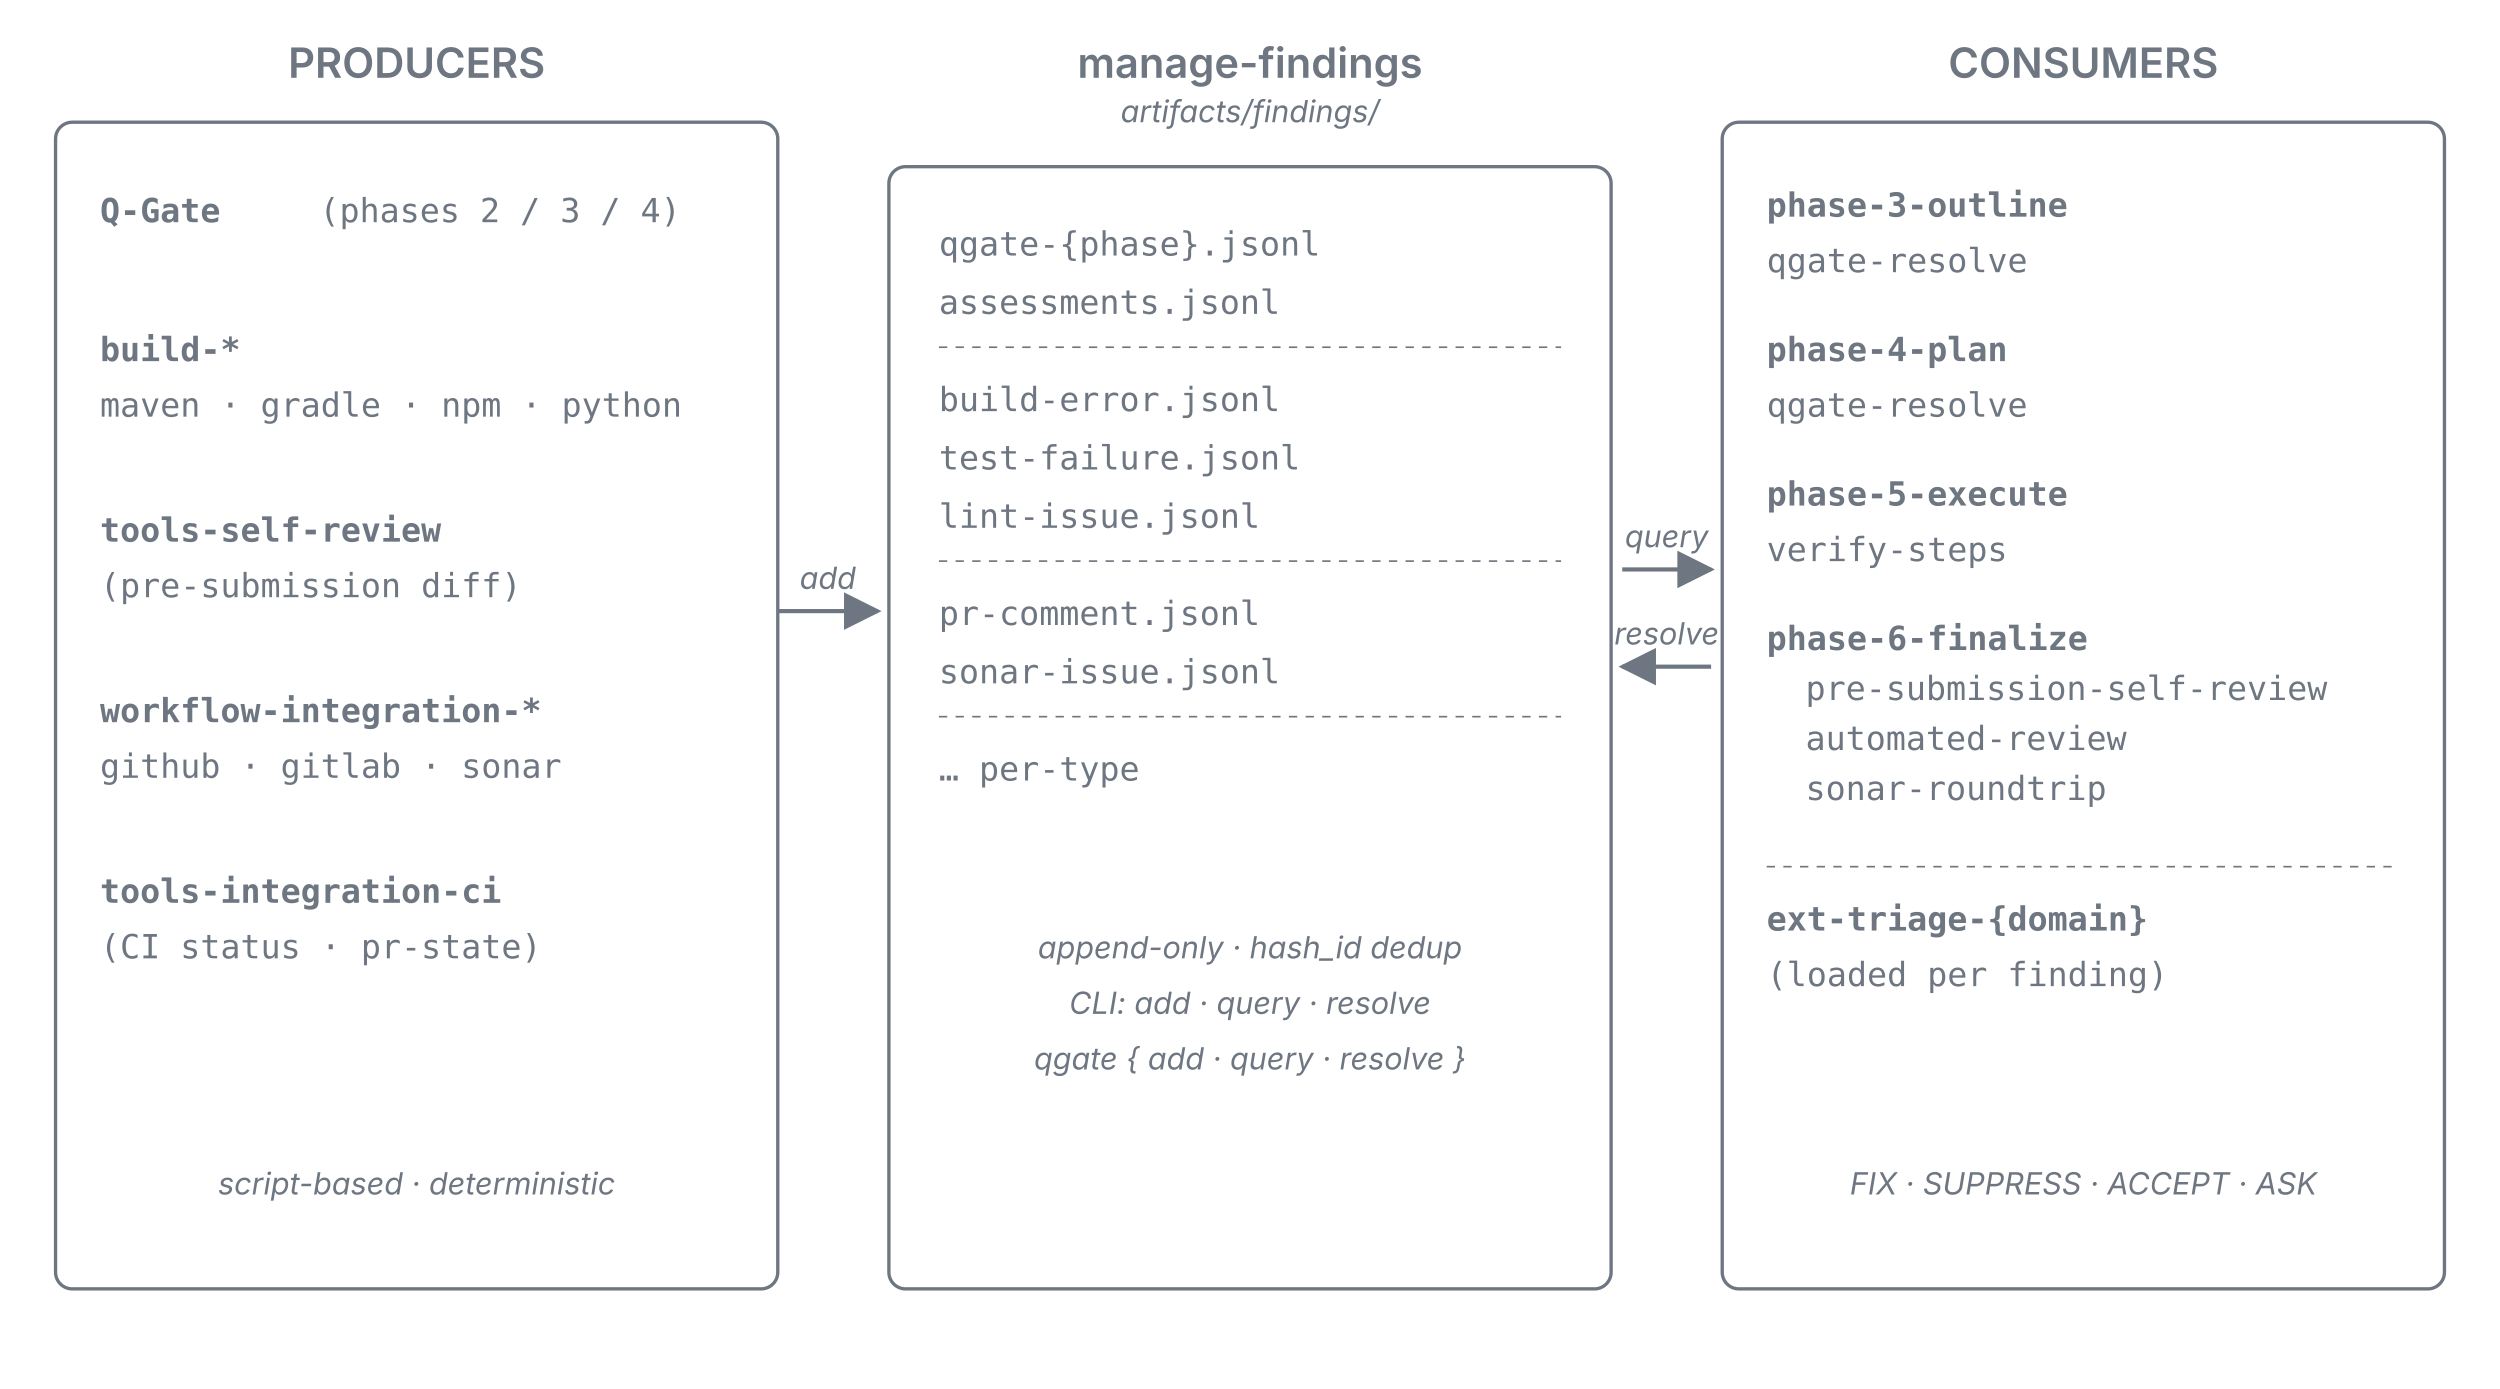
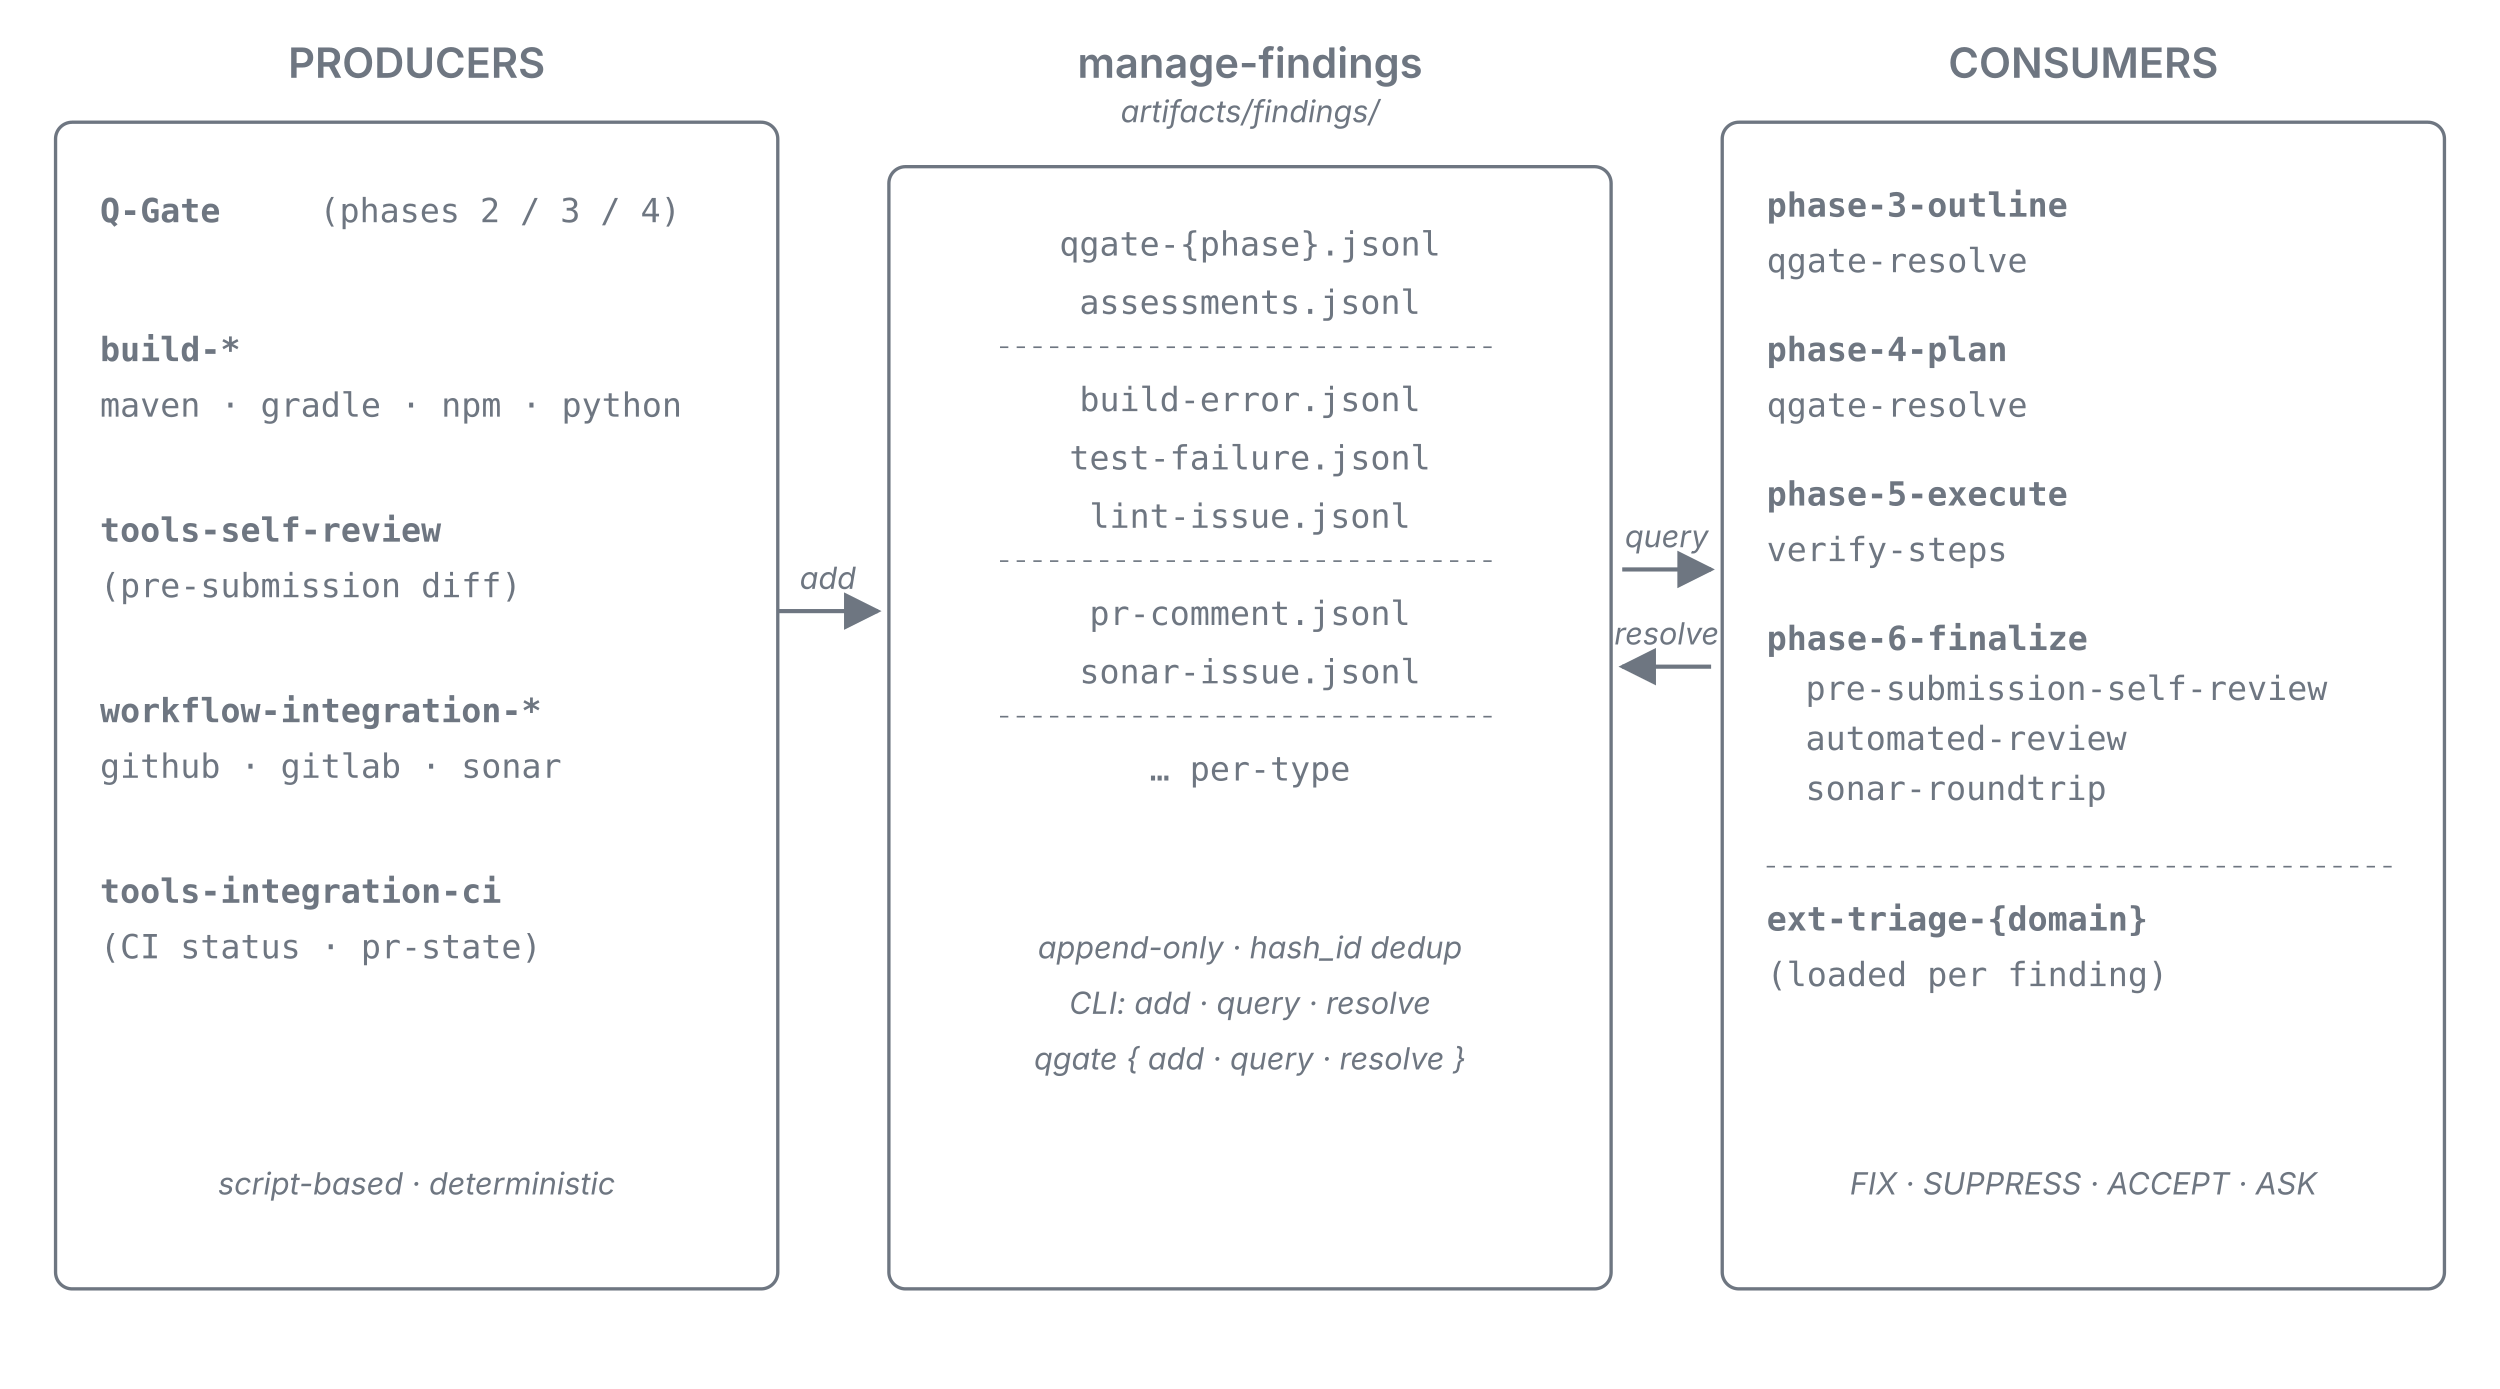
<svg xmlns="http://www.w3.org/2000/svg" viewBox="0 0 900 500" role="img" aria-labelledby="title desc" font-family="ui-sans-serif, -apple-system, system-ui, 'Segoe UI', sans-serif">
  <defs>
    <marker id="arrow" viewBox="0 0 10 10" refX="9" refY="5" markerWidth="9" markerHeight="9" orient="auto">
      <path d="M0,0 L10,5 L0,10 z" fill="#6e7681" />
    </marker>
    <style>
      .col-header { font-size: 15px; font-weight: 600; fill: #6e7681; text-anchor: middle; }
      .col-sub    { font-size: 11px; fill: #6e7681; text-anchor: middle; font-style: italic; }
      .item       { font-size: 12px; fill: #6e7681; font-family: ui-monospace, "SF Mono", Menlo, Consolas, monospace; }
      .item-bold  { font-size: 12px; fill: #6e7681; font-family: ui-monospace, "SF Mono", Menlo, Consolas, monospace; font-weight: 700; }
+       .item-c     { font-size: 12px; fill: #6e7681; font-family: ui-monospace, "SF Mono", Menlo, Consolas, monospace; text-anchor: middle; }
      .arrow-lbl  { font-size: 11px; fill: #6e7681; text-anchor: middle; font-style: italic; }
      .group      { stroke: #6e7681; stroke-width: 1.2; fill: none; }
      .sep        { stroke: #6e7681; stroke-width: 0.6; stroke-dasharray: 3 3; }
      .arrow-line { stroke: #6e7681; stroke-width: 1.5; fill: none; }
    </style>
  </defs>
  <text x="150" y="28" class="col-header">PRODUCERS</text>
  <rect class="group" x="20" y="44" width="260" height="420" rx="6" ry="6" />
  <text x="36" y="80" class="item-bold">Q-Gate</text>
  <text x="115" y="80" class="item">(phases 2 / 3 / 4)</text>
  <text x="36" y="130" class="item-bold">build-*</text>
  <text x="36" y="150" class="item">maven · gradle · npm · python</text>
  <text x="36" y="195" class="item-bold">tools-self-review</text>
  <text x="36" y="215" class="item">(pre-submission diff)</text>
  <text x="36" y="260" class="item-bold">workflow-integration-*</text>
  <text x="36" y="280" class="item">github · gitlab · sonar</text>
  <text x="36" y="325" class="item-bold">tools-integration-ci</text>
  <text x="36" y="345" class="item">(CI status · pr-state)</text>
  <text x="150" y="430" class="col-sub">script-based · deterministic</text>
  <text x="450" y="28" class="col-header">manage-findings</text>
  <text x="450" y="44" class="col-sub">artifacts/findings/</text>
  <rect class="group" x="320" y="60" width="260" height="404" rx="6" ry="6" />
-   <text x="338" y="92" class="item">qgate-{phase}.jsonl</text>
-   <text x="338" y="113" class="item">assessments.jsonl</text>
-   <line class="sep" x1="338" y1="125" x2="562" y2="125" />
-   <text x="338" y="148" class="item">build-error.jsonl</text>
-   <text x="338" y="169" class="item">test-failure.jsonl</text>
-   <text x="338" y="190" class="item">lint-issue.jsonl</text>
-   <line class="sep" x1="338" y1="202" x2="562" y2="202" />
-   <text x="338" y="225" class="item">pr-comment.jsonl</text>
-   <text x="338" y="246" class="item">sonar-issue.jsonl</text>
-   <line class="sep" x1="338" y1="258" x2="562" y2="258" />
-   <text x="338" y="281" class="item">…  per-type</text>
+   <text x="450" y="92" class="item-c">qgate-{phase}.jsonl</text>
+   <text x="450" y="113" class="item-c">assessments.jsonl</text>
+   <line class="sep" x1="360" y1="125" x2="540" y2="125" />
+   <text x="450" y="148" class="item-c">build-error.jsonl</text>
+   <text x="450" y="169" class="item-c">test-failure.jsonl</text>
+   <text x="450" y="190" class="item-c">lint-issue.jsonl</text>
+   <line class="sep" x1="360" y1="202" x2="540" y2="202" />
+   <text x="450" y="225" class="item-c">pr-comment.jsonl</text>
+   <text x="450" y="246" class="item-c">sonar-issue.jsonl</text>
+   <line class="sep" x1="360" y1="258" x2="540" y2="258" />
+   <text x="450" y="281" class="item-c">…  per-type</text>
  <text x="450" y="345" class="col-sub">append-only · hash_id dedup</text>
  <text x="450" y="365" class="col-sub">CLI: add  ·  query  ·  resolve</text>
  <text x="450" y="385" class="col-sub">qgate { add · query · resolve }</text>
  <text x="750" y="28" class="col-header">CONSUMERS</text>
  <rect class="group" x="620" y="44" width="260" height="420" rx="6" ry="6" />
  <text x="636" y="78" class="item-bold">phase-3-outline</text>
  <text x="636" y="98" class="item">qgate-resolve</text>
  <text x="636" y="130" class="item-bold">phase-4-plan</text>
  <text x="636" y="150" class="item">qgate-resolve</text>
  <text x="636" y="182" class="item-bold">phase-5-execute</text>
  <text x="636" y="202" class="item">verify-steps</text>
  <text x="636" y="234" class="item-bold">phase-6-finalize</text>
  <text x="650" y="252" class="item">pre-submission-self-review</text>
  <text x="650" y="270" class="item">automated-review</text>
  <text x="650" y="288" class="item">sonar-roundtrip</text>
  <line class="sep" x1="636" y1="312" x2="864" y2="312" />
  <text x="636" y="335" class="item-bold">ext-triage-{domain}</text>
  <text x="636" y="355" class="item">(loaded per finding)</text>
  <text x="750" y="430" class="col-sub">FIX · SUPPRESS · ACCEPT · ASK</text>
  <line class="arrow-line" x1="280" y1="220" x2="316" y2="220" marker-end="url(#arrow)" />
  <text x="298" y="212" class="arrow-lbl">add</text>
  <line class="arrow-line" x1="584" y1="205" x2="616" y2="205" marker-end="url(#arrow)" />
  <text x="600" y="197" class="arrow-lbl">query</text>
  <line class="arrow-line" x1="616" y1="240" x2="584" y2="240" marker-end="url(#arrow)" />
  <text x="600" y="232" class="arrow-lbl">resolve</text>
</svg>
